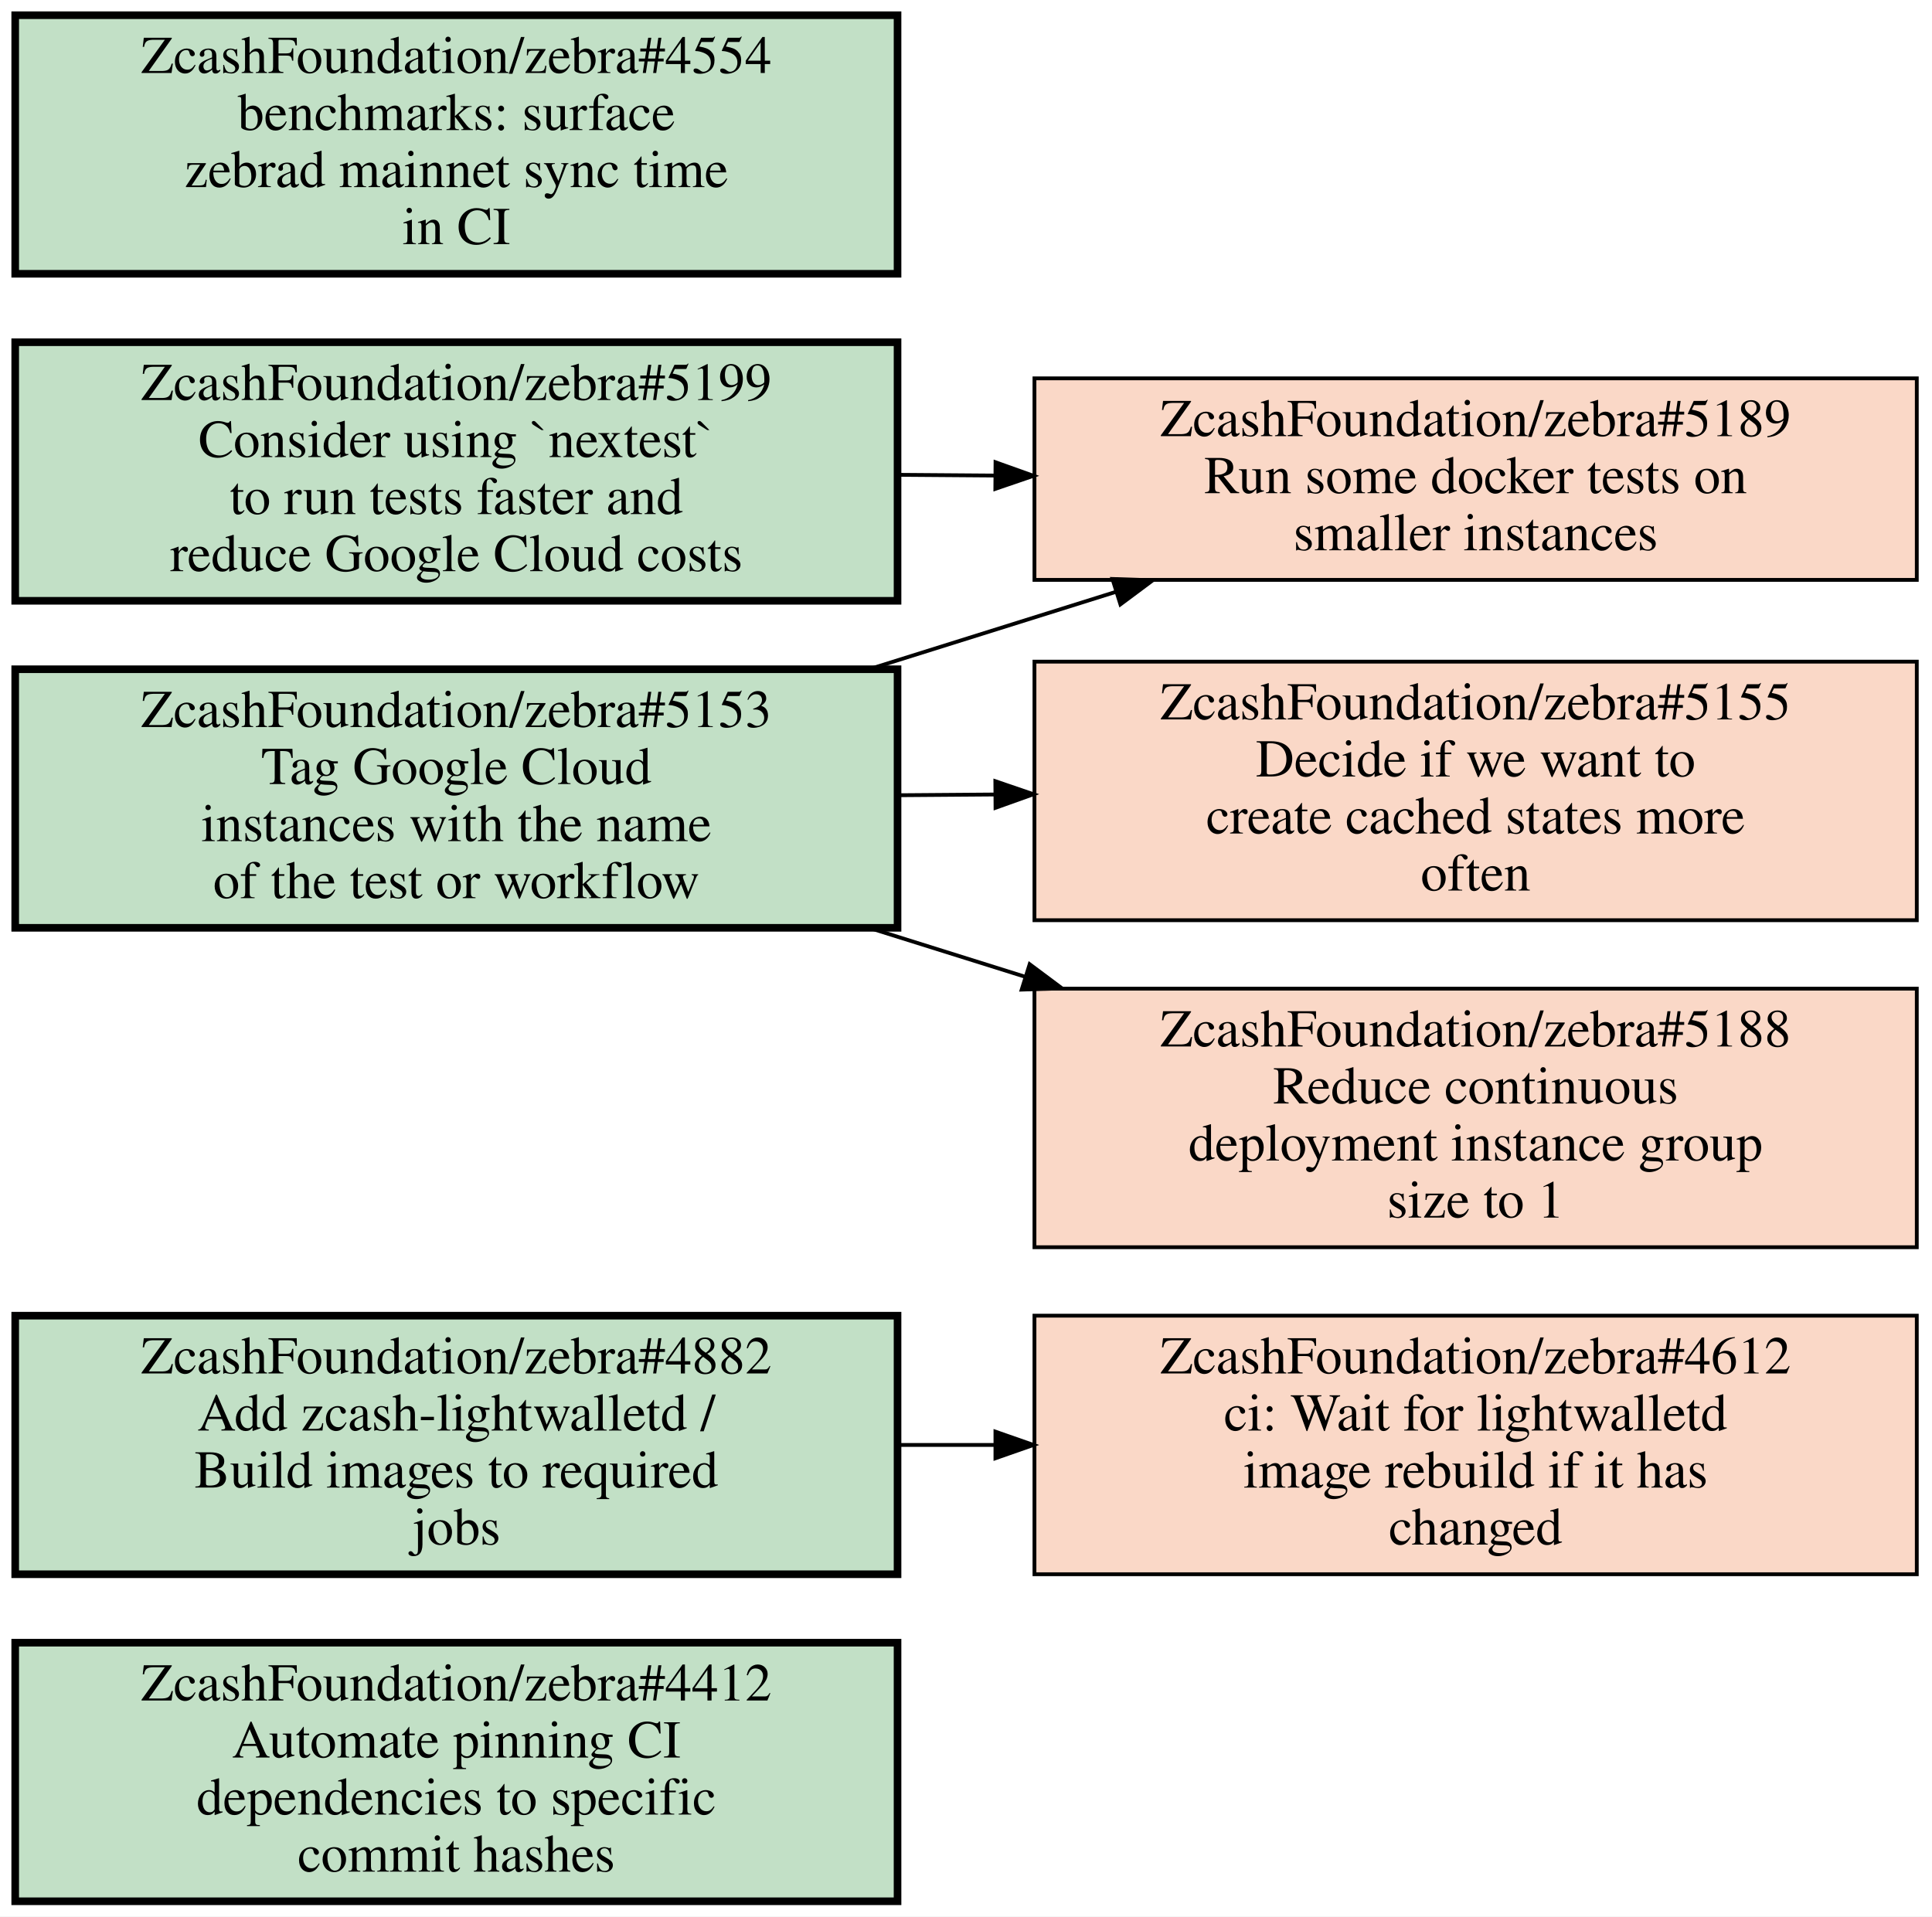
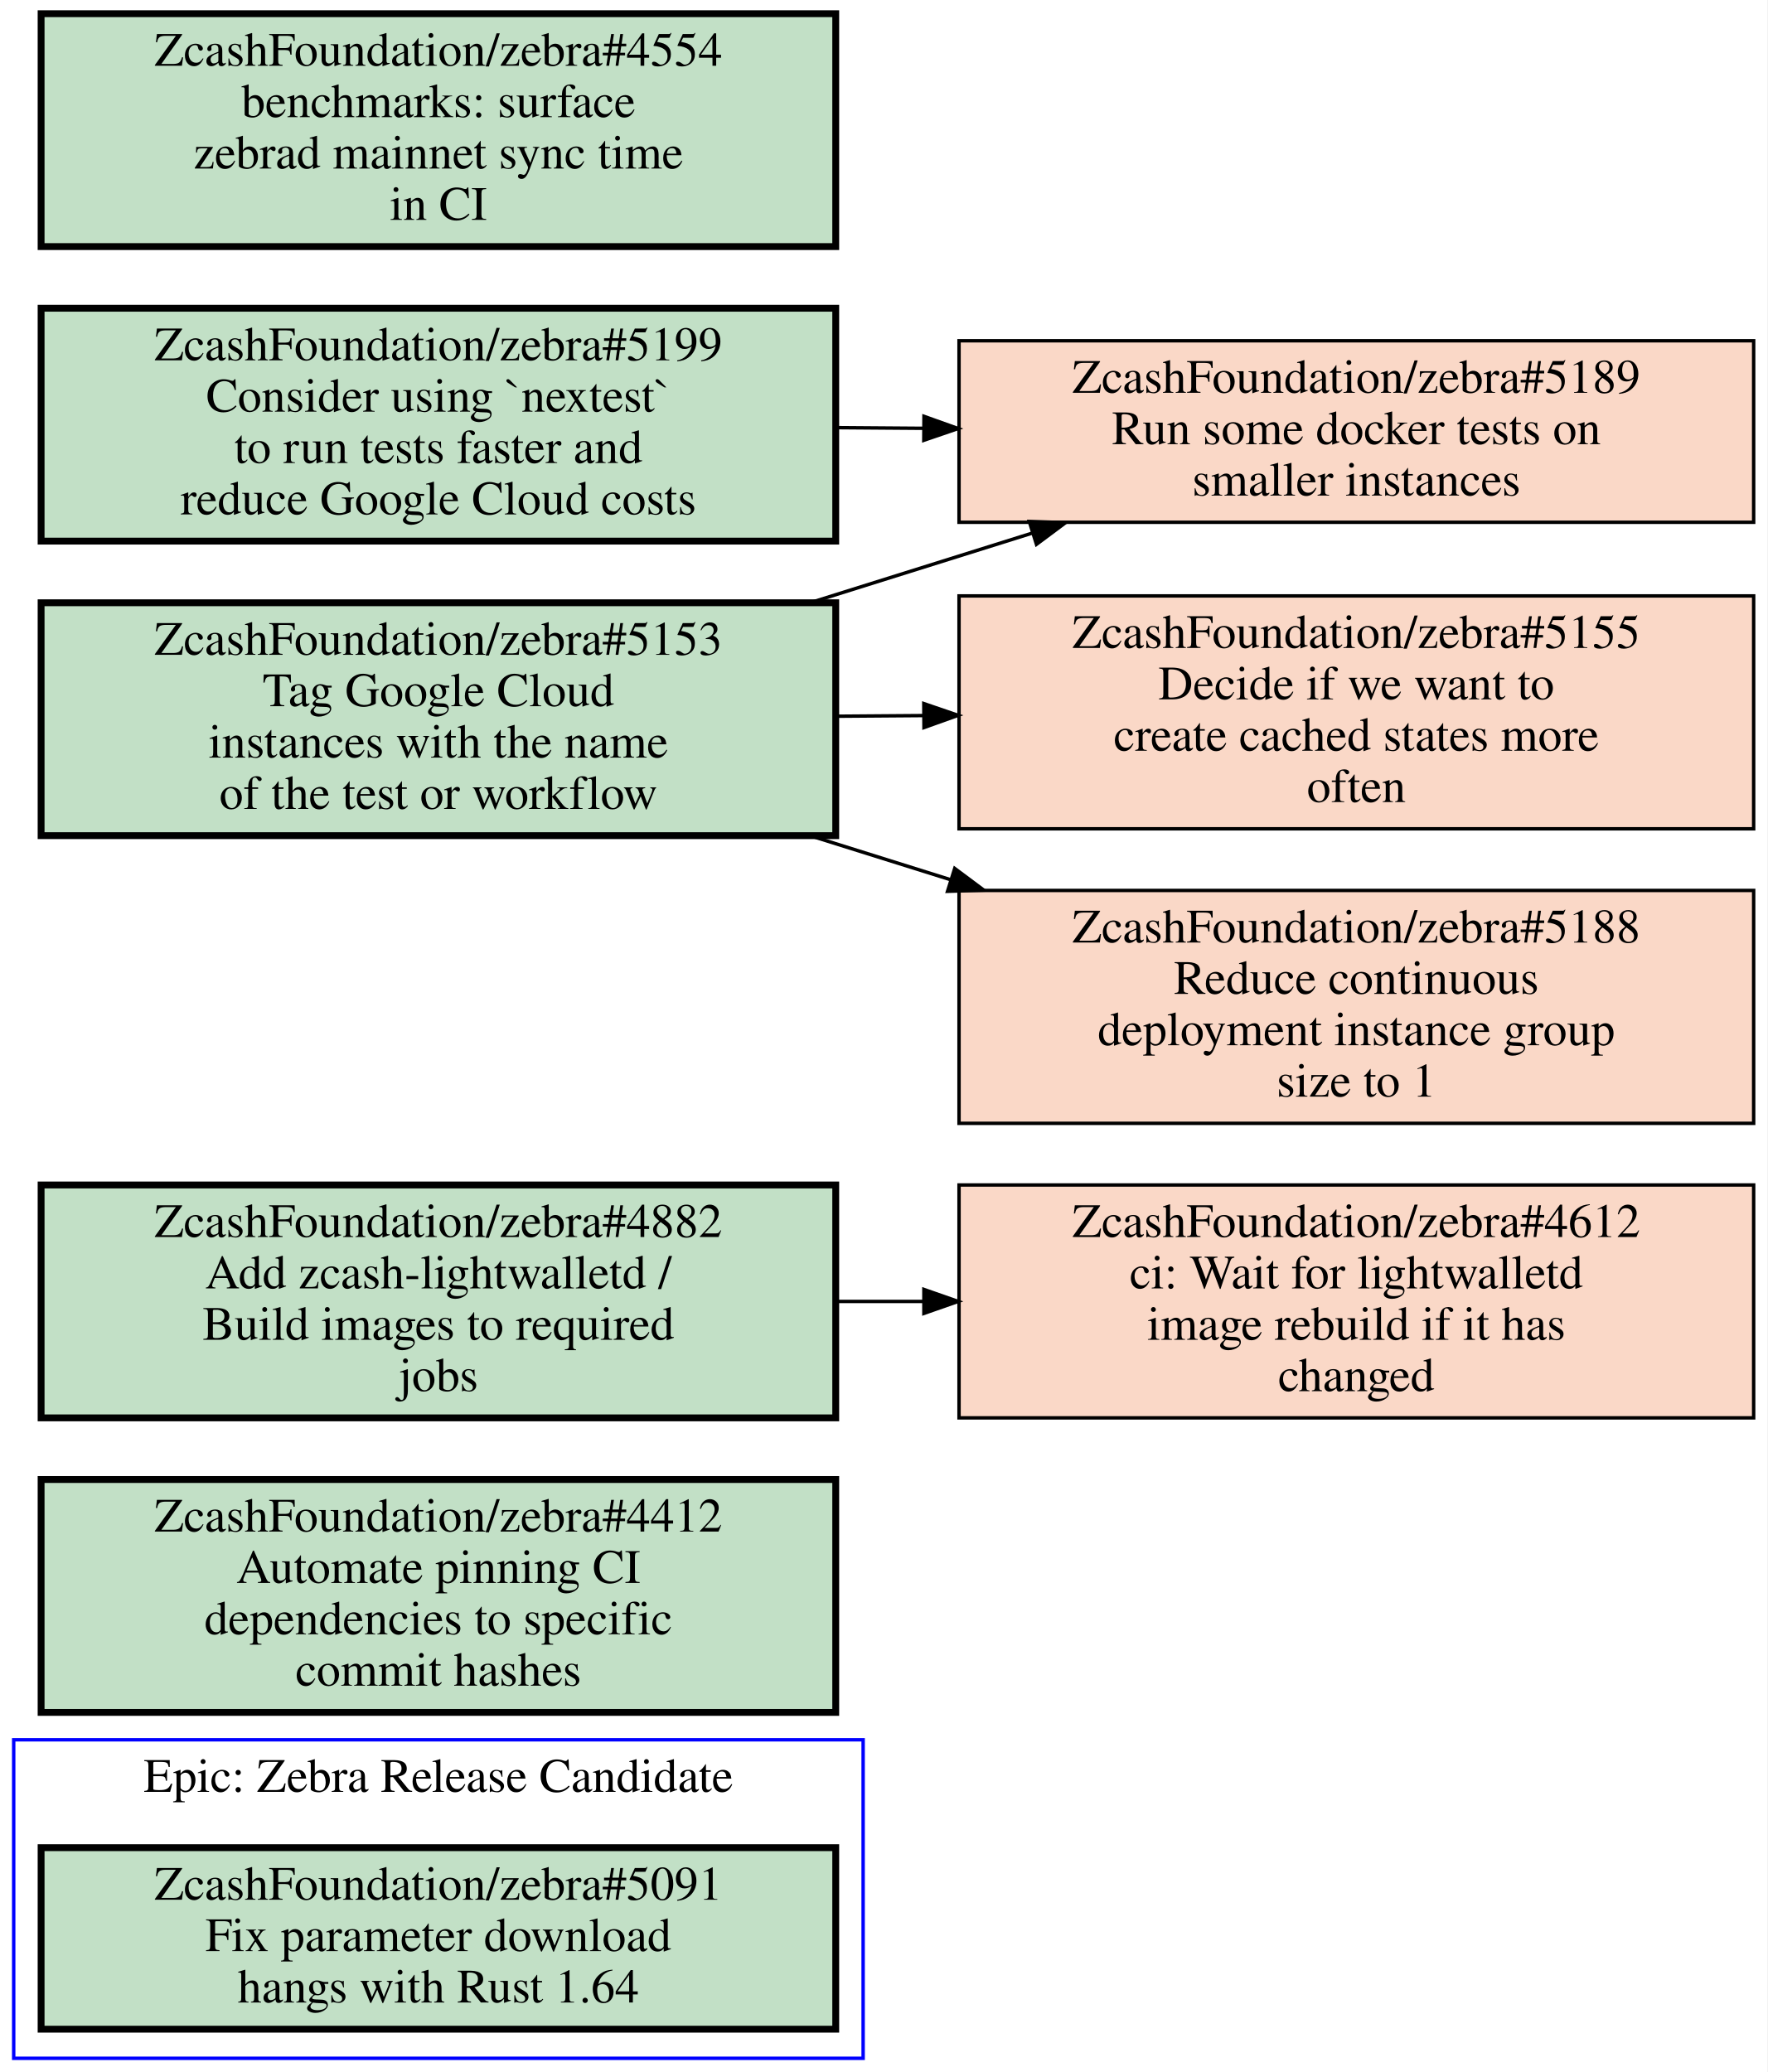
- <svg xmlns="http://www.w3.org/2000/svg" xmlns:xlink="http://www.w3.org/1999/xlink" width="508pt" height="504pt" viewBox="0.00 0.00 508.00 504.00">
-   <g id="graph0" class="graph" transform="scale(1 1) rotate(0) translate(4 500)">
-     <polygon fill="#ffffff" stroke="transparent" points="-4,4 -4,-500 504,-500 504,4 -4,4" />
+ <svg xmlns="http://www.w3.org/2000/svg" xmlns:xlink="http://www.w3.org/1999/xlink" width="516pt" height="605pt" viewBox="0.00 0.00 516.00 605.00">
+   <g id="graph0" class="graph" transform="scale(1 1) rotate(0) translate(4 601)">
+     <polygon fill="#ffffff" stroke="transparent" points="-4,4 -4,-601 512,-601 512,4 -4,4" />
+     <g id="clust1" class="cluster">
+       <polygon fill="none" stroke="#0000ff" points="0,0 0,-93 248,-93 248,0 0,0" />
+       <text text-anchor="middle" x="124" y="-77.8" font-family="Times,serif" font-size="14.00" fill="#000000">Epic: Zebra Release Candidate</text>
+     </g>
    <g id="node1" class="node open">
      <g id="a_node1">
-         <a xlink:href="https://github.com/ZcashFoundation/zebra/issues/4412" xlink:title="ZcashFoundation/zebra#4412&#10;Automate pinning CI&#10;dependencies to specific&#10;commit hashes" target="_blank">
-           <polygon fill="#c2e0c6" stroke="#000000" stroke-width="2" points="232,-68 0,-68 0,0 232,0 232,-68" />
-           <text text-anchor="middle" x="116" y="-52.8" font-family="Times,serif" font-size="14.00" fill="#000000">ZcashFoundation/zebra#4412</text>
-           <text text-anchor="middle" x="116" y="-37.8" font-family="Times,serif" font-size="14.00" fill="#000000">Automate pinning CI</text>
-           <text text-anchor="middle" x="116" y="-22.8" font-family="Times,serif" font-size="14.00" fill="#000000">dependencies to specific</text>
-           <text text-anchor="middle" x="116" y="-7.8" font-family="Times,serif" font-size="14.00" fill="#000000">commit hashes</text>
+         <a xlink:href="https://github.com/ZcashFoundation/zebra/issues/5091" xlink:title="ZcashFoundation/zebra#5091&#10;Fix parameter download&#10;hangs with Rust 1.64" target="_blank">
+           <polygon fill="#c2e0c6" stroke="#000000" stroke-width="2" points="240,-61.5 8,-61.5 8,-8.5 240,-8.5 240,-61.5" />
+           <text text-anchor="middle" x="124" y="-46.3" font-family="Times,serif" font-size="14.00" fill="#000000">ZcashFoundation/zebra#5091</text>
+           <text text-anchor="middle" x="124" y="-31.3" font-family="Times,serif" font-size="14.00" fill="#000000">Fix parameter download</text>
+           <text text-anchor="middle" x="124" y="-16.3" font-family="Times,serif" font-size="14.00" fill="#000000">hangs with Rust 1.64</text>
        </a>
      </g>
    </g>
-     <g id="node2" class="node closed">
+     <g id="node2" class="node open">
      <g id="a_node2">
-         <a xlink:href="https://github.com/ZcashFoundation/zebra/issues/4612" xlink:title="ZcashFoundation/zebra#4612&#10;ci: Wait for lightwalletd&#10;image rebuild if it has&#10;changed" target="_blank">
-           <polygon fill="#fad8c7" stroke="#000000" points="500,-154 268,-154 268,-86 500,-86 500,-154" />
-           <text text-anchor="middle" x="384" y="-138.8" font-family="Times,serif" font-size="14.00" fill="#000000">ZcashFoundation/zebra#4612</text>
-           <text text-anchor="middle" x="384" y="-123.8" font-family="Times,serif" font-size="14.00" fill="#000000">ci: Wait for lightwalletd</text>
-           <text text-anchor="middle" x="384" y="-108.8" font-family="Times,serif" font-size="14.00" fill="#000000">image rebuild if it has</text>
-           <text text-anchor="middle" x="384" y="-93.8" font-family="Times,serif" font-size="14.00" fill="#000000">changed</text>
+         <a xlink:href="https://github.com/ZcashFoundation/zebra/issues/4412" xlink:title="ZcashFoundation/zebra#4412&#10;Automate pinning CI&#10;dependencies to specific&#10;commit hashes" target="_blank">
+           <polygon fill="#c2e0c6" stroke="#000000" stroke-width="2" points="240,-169 8,-169 8,-101 240,-101 240,-169" />
+           <text text-anchor="middle" x="124" y="-153.8" font-family="Times,serif" font-size="14.00" fill="#000000">ZcashFoundation/zebra#4412</text>
+           <text text-anchor="middle" x="124" y="-138.8" font-family="Times,serif" font-size="14.00" fill="#000000">Automate pinning CI</text>
+           <text text-anchor="middle" x="124" y="-123.8" font-family="Times,serif" font-size="14.00" fill="#000000">dependencies to specific</text>
+           <text text-anchor="middle" x="124" y="-108.8" font-family="Times,serif" font-size="14.00" fill="#000000">commit hashes</text>
        </a>
      </g>
    </g>
-     <g id="node3" class="node open">
+     <g id="node3" class="node closed">
      <g id="a_node3">
-         <a xlink:href="https://github.com/ZcashFoundation/zebra/issues/5153" xlink:title="ZcashFoundation/zebra#5153&#10;Tag Google Cloud&#10;instances with the name&#10;of the test or workflow" target="_blank">
-           <polygon fill="#c2e0c6" stroke="#000000" stroke-width="2" points="232,-324 0,-324 0,-256 232,-256 232,-324" />
-           <text text-anchor="middle" x="116" y="-308.8" font-family="Times,serif" font-size="14.00" fill="#000000">ZcashFoundation/zebra#5153</text>
-           <text text-anchor="middle" x="116" y="-293.8" font-family="Times,serif" font-size="14.00" fill="#000000">Tag Google Cloud</text>
-           <text text-anchor="middle" x="116" y="-278.8" font-family="Times,serif" font-size="14.00" fill="#000000">instances with the name</text>
-           <text text-anchor="middle" x="116" y="-263.8" font-family="Times,serif" font-size="14.00" fill="#000000">of the test or workflow</text>
+         <a xlink:href="https://github.com/ZcashFoundation/zebra/issues/4612" xlink:title="ZcashFoundation/zebra#4612&#10;ci: Wait for lightwalletd&#10;image rebuild if it has&#10;changed" target="_blank">
+           <polygon fill="#fad8c7" stroke="#000000" points="508,-255 276,-255 276,-187 508,-187 508,-255" />
+           <text text-anchor="middle" x="392" y="-239.8" font-family="Times,serif" font-size="14.00" fill="#000000">ZcashFoundation/zebra#4612</text>
+           <text text-anchor="middle" x="392" y="-224.8" font-family="Times,serif" font-size="14.00" fill="#000000">ci: Wait for lightwalletd</text>
+           <text text-anchor="middle" x="392" y="-209.8" font-family="Times,serif" font-size="14.00" fill="#000000">image rebuild if it has</text>
+           <text text-anchor="middle" x="392" y="-194.8" font-family="Times,serif" font-size="14.00" fill="#000000">changed</text>
        </a>
      </g>
    </g>
-     <g id="node4" class="node closed">
+     <g id="node4" class="node open">
      <g id="a_node4">
+         <a xlink:href="https://github.com/ZcashFoundation/zebra/issues/5153" xlink:title="ZcashFoundation/zebra#5153&#10;Tag Google Cloud&#10;instances with the name&#10;of the test or workflow" target="_blank">
+           <polygon fill="#c2e0c6" stroke="#000000" stroke-width="2" points="240,-425 8,-425 8,-357 240,-357 240,-425" />
+           <text text-anchor="middle" x="124" y="-409.8" font-family="Times,serif" font-size="14.00" fill="#000000">ZcashFoundation/zebra#5153</text>
+           <text text-anchor="middle" x="124" y="-394.8" font-family="Times,serif" font-size="14.00" fill="#000000">Tag Google Cloud</text>
+           <text text-anchor="middle" x="124" y="-379.8" font-family="Times,serif" font-size="14.00" fill="#000000">instances with the name</text>
+           <text text-anchor="middle" x="124" y="-364.8" font-family="Times,serif" font-size="14.00" fill="#000000">of the test or workflow</text>
+         </a>
+       </g>
+     </g>
+     <g id="node5" class="node closed">
+       <g id="a_node5">
        <a xlink:href="https://github.com/ZcashFoundation/zebra/issues/5189" xlink:title="ZcashFoundation/zebra#5189&#10;Run some docker tests on&#10;smaller instances" target="_blank">
-           <polygon fill="#fad8c7" stroke="#000000" points="500,-400.5 268,-400.5 268,-347.5 500,-347.5 500,-400.5" />
-           <text text-anchor="middle" x="384" y="-385.3" font-family="Times,serif" font-size="14.00" fill="#000000">ZcashFoundation/zebra#5189</text>
-           <text text-anchor="middle" x="384" y="-370.3" font-family="Times,serif" font-size="14.00" fill="#000000">Run some docker tests on</text>
-           <text text-anchor="middle" x="384" y="-355.3" font-family="Times,serif" font-size="14.00" fill="#000000">smaller instances</text>
+           <polygon fill="#fad8c7" stroke="#000000" points="508,-501.5 276,-501.5 276,-448.5 508,-448.5 508,-501.5" />
+           <text text-anchor="middle" x="392" y="-486.3" font-family="Times,serif" font-size="14.00" fill="#000000">ZcashFoundation/zebra#5189</text>
+           <text text-anchor="middle" x="392" y="-471.3" font-family="Times,serif" font-size="14.00" fill="#000000">Run some docker tests on</text>
+           <text text-anchor="middle" x="392" y="-456.3" font-family="Times,serif" font-size="14.00" fill="#000000">smaller instances</text>
        </a>
      </g>
    </g>
    <g id="edge1" class="edge">
-       <path fill="none" stroke="#000000" d="M224.62,-324.04C246.04,-330.76 268.36,-337.75 289.27,-344.31" />
-       <polygon fill="#000000" stroke="#000000" points="288.511,-347.74 299.1,-347.39 290.604,-341.06 288.511,-347.74" />
+       <path fill="none" stroke="#000000" d="M232.62,-425.04C254.04,-431.76 276.36,-438.75 297.27,-445.31" />
+       <polygon fill="#000000" stroke="#000000" points="296.511,-448.74 307.1,-448.39 298.604,-442.06 296.511,-448.74" />
    </g>
-     <g id="node5" class="node closed">
-       <g id="a_node5">
+     <g id="node6" class="node closed">
+       <g id="a_node6">
        <a xlink:href="https://github.com/ZcashFoundation/zebra/issues/5155" xlink:title="ZcashFoundation/zebra#5155&#10;Decide if we want to&#10;create cached states more&#10;often" target="_blank">
-           <polygon fill="#fad8c7" stroke="#000000" points="500,-326 268,-326 268,-258 500,-258 500,-326" />
-           <text text-anchor="middle" x="384" y="-310.8" font-family="Times,serif" font-size="14.00" fill="#000000">ZcashFoundation/zebra#5155</text>
-           <text text-anchor="middle" x="384" y="-295.8" font-family="Times,serif" font-size="14.00" fill="#000000">Decide if we want to</text>
-           <text text-anchor="middle" x="384" y="-280.8" font-family="Times,serif" font-size="14.00" fill="#000000">create cached states more</text>
-           <text text-anchor="middle" x="384" y="-265.8" font-family="Times,serif" font-size="14.00" fill="#000000">often</text>
+           <polygon fill="#fad8c7" stroke="#000000" points="508,-427 276,-427 276,-359 508,-359 508,-427" />
+           <text text-anchor="middle" x="392" y="-411.8" font-family="Times,serif" font-size="14.00" fill="#000000">ZcashFoundation/zebra#5155</text>
+           <text text-anchor="middle" x="392" y="-396.8" font-family="Times,serif" font-size="14.00" fill="#000000">Decide if we want to</text>
+           <text text-anchor="middle" x="392" y="-381.8" font-family="Times,serif" font-size="14.00" fill="#000000">create cached states more</text>
+           <text text-anchor="middle" x="392" y="-366.8" font-family="Times,serif" font-size="14.00" fill="#000000">often</text>
        </a>
      </g>
    </g>
    <g id="edge2" class="edge">
-       <path fill="none" stroke="#000000" d="M232.38,-290.87C240.71,-290.93 249.14,-290.99 257.53,-291.06" />
-       <polygon fill="#000000" stroke="#000000" points="257.716,-294.561 267.74,-291.13 257.764,-287.561 257.716,-294.561" />
+       <path fill="none" stroke="#000000" d="M240.38,-391.87C248.71,-391.93 257.14,-391.99 265.53,-392.06" />
+       <polygon fill="#000000" stroke="#000000" points="265.716,-395.561 275.74,-392.13 265.764,-388.561 265.716,-395.561" />
    </g>
-     <g id="node6" class="node closed">
-       <g id="a_node6">
+     <g id="node7" class="node closed">
+       <g id="a_node7">
        <a xlink:href="https://github.com/ZcashFoundation/zebra/issues/5188" xlink:title="ZcashFoundation/zebra#5188&#10;Reduce continuous&#10;deployment instance group&#10;size to 1" target="_blank">
-           <polygon fill="#fad8c7" stroke="#000000" points="500,-240 268,-240 268,-172 500,-172 500,-240" />
-           <text text-anchor="middle" x="384" y="-224.8" font-family="Times,serif" font-size="14.00" fill="#000000">ZcashFoundation/zebra#5188</text>
-           <text text-anchor="middle" x="384" y="-209.8" font-family="Times,serif" font-size="14.00" fill="#000000">Reduce continuous</text>
-           <text text-anchor="middle" x="384" y="-194.8" font-family="Times,serif" font-size="14.00" fill="#000000">deployment instance group</text>
-           <text text-anchor="middle" x="384" y="-179.8" font-family="Times,serif" font-size="14.00" fill="#000000">size to 1</text>
+           <polygon fill="#fad8c7" stroke="#000000" points="508,-341 276,-341 276,-273 508,-273 508,-341" />
+           <text text-anchor="middle" x="392" y="-325.8" font-family="Times,serif" font-size="14.00" fill="#000000">ZcashFoundation/zebra#5188</text>
+           <text text-anchor="middle" x="392" y="-310.8" font-family="Times,serif" font-size="14.00" fill="#000000">Reduce continuous</text>
+           <text text-anchor="middle" x="392" y="-295.8" font-family="Times,serif" font-size="14.00" fill="#000000">deployment instance group</text>
+           <text text-anchor="middle" x="392" y="-280.8" font-family="Times,serif" font-size="14.00" fill="#000000">size to 1</text>
        </a>
      </g>
    </g>
    <g id="edge3" class="edge">
-       <path fill="none" stroke="#000000" d="M224.62,-255.96C238.05,-251.75 251.83,-247.43 265.39,-243.18" />
-       <polygon fill="#000000" stroke="#000000" points="266.738,-246.425 275.23,-240.09 264.641,-239.747 266.738,-246.425" />
+       <path fill="none" stroke="#000000" d="M232.62,-356.96C246.05,-352.75 259.83,-348.43 273.39,-344.18" />
+       <polygon fill="#000000" stroke="#000000" points="274.738,-347.425 283.23,-341.09 272.641,-340.747 274.738,-347.425" />
    </g>
-     <g id="node7" class="node open">
-       <g id="a_node7">
+     <g id="node8" class="node open">
+       <g id="a_node8">
        <a xlink:href="https://github.com/ZcashFoundation/zebra/issues/4882" xlink:title="ZcashFoundation/zebra#4882&#10;Add zcash-lightwalletd /&#10;Build images to required&#10;jobs" target="_blank">
-           <polygon fill="#c2e0c6" stroke="#000000" stroke-width="2" points="232,-154 0,-154 0,-86 232,-86 232,-154" />
-           <text text-anchor="middle" x="116" y="-138.8" font-family="Times,serif" font-size="14.00" fill="#000000">ZcashFoundation/zebra#4882</text>
-           <text text-anchor="middle" x="116" y="-123.8" font-family="Times,serif" font-size="14.00" fill="#000000">Add zcash-lightwalletd /</text>
-           <text text-anchor="middle" x="116" y="-108.8" font-family="Times,serif" font-size="14.00" fill="#000000">Build images to required</text>
-           <text text-anchor="middle" x="116" y="-93.8" font-family="Times,serif" font-size="14.00" fill="#000000">jobs</text>
+           <polygon fill="#c2e0c6" stroke="#000000" stroke-width="2" points="240,-255 8,-255 8,-187 240,-187 240,-255" />
+           <text text-anchor="middle" x="124" y="-239.8" font-family="Times,serif" font-size="14.00" fill="#000000">ZcashFoundation/zebra#4882</text>
+           <text text-anchor="middle" x="124" y="-224.8" font-family="Times,serif" font-size="14.00" fill="#000000">Add zcash-lightwalletd /</text>
+           <text text-anchor="middle" x="124" y="-209.8" font-family="Times,serif" font-size="14.00" fill="#000000">Build images to required</text>
+           <text text-anchor="middle" x="124" y="-194.8" font-family="Times,serif" font-size="14.00" fill="#000000">jobs</text>
        </a>
      </g>
    </g>
    <g id="edge4" class="edge">
-       <path fill="none" stroke="#000000" d="M232.38,-120C240.71,-120 249.14,-120 257.53,-120" />
-       <polygon fill="#000000" stroke="#000000" points="257.74,-123.5 267.74,-120 257.74,-116.5 257.74,-123.5" />
+       <path fill="none" stroke="#000000" d="M240.38,-221C248.71,-221 257.14,-221 265.53,-221" />
+       <polygon fill="#000000" stroke="#000000" points="265.74,-224.5 275.74,-221 265.74,-217.5 265.74,-224.5" />
    </g>
-     <g id="node8" class="node open">
-       <g id="a_node8">
+     <g id="node9" class="node open">
+       <g id="a_node9">
        <a xlink:href="https://github.com/ZcashFoundation/zebra/issues/5199" xlink:title="ZcashFoundation/zebra#5199&#10;Consider using `nextest`&#10;to run tests faster and&#10;reduce Google Cloud costs" target="_blank">
-           <polygon fill="#c2e0c6" stroke="#000000" stroke-width="2" points="232,-410 0,-410 0,-342 232,-342 232,-410" />
-           <text text-anchor="middle" x="116" y="-394.8" font-family="Times,serif" font-size="14.00" fill="#000000">ZcashFoundation/zebra#5199</text>
-           <text text-anchor="middle" x="116" y="-379.8" font-family="Times,serif" font-size="14.00" fill="#000000">Consider using `nextest`</text>
-           <text text-anchor="middle" x="116" y="-364.8" font-family="Times,serif" font-size="14.00" fill="#000000">to run tests faster and</text>
-           <text text-anchor="middle" x="116" y="-349.8" font-family="Times,serif" font-size="14.00" fill="#000000">reduce Google Cloud costs</text>
+           <polygon fill="#c2e0c6" stroke="#000000" stroke-width="2" points="240,-511 8,-511 8,-443 240,-443 240,-511" />
+           <text text-anchor="middle" x="124" y="-495.8" font-family="Times,serif" font-size="14.00" fill="#000000">ZcashFoundation/zebra#5199</text>
+           <text text-anchor="middle" x="124" y="-480.8" font-family="Times,serif" font-size="14.00" fill="#000000">Consider using `nextest`</text>
+           <text text-anchor="middle" x="124" y="-465.8" font-family="Times,serif" font-size="14.00" fill="#000000">to run tests faster and</text>
+           <text text-anchor="middle" x="124" y="-450.8" font-family="Times,serif" font-size="14.00" fill="#000000">reduce Google Cloud costs</text>
        </a>
      </g>
    </g>
    <g id="edge5" class="edge">
-       <path fill="none" stroke="#000000" d="M232.38,-375.13C240.71,-375.07 249.14,-375.01 257.53,-374.94" />
-       <polygon fill="#000000" stroke="#000000" points="257.764,-378.439 267.74,-374.87 257.716,-371.439 257.764,-378.439" />
+       <path fill="none" stroke="#000000" d="M240.38,-476.13C248.71,-476.07 257.14,-476.01 265.53,-475.94" />
+       <polygon fill="#000000" stroke="#000000" points="265.764,-479.439 275.74,-475.87 265.716,-472.439 265.764,-479.439" />
    </g>
-     <g id="node9" class="node open">
-       <g id="a_node9">
+     <g id="node10" class="node open">
+       <g id="a_node10">
        <a xlink:href="https://github.com/ZcashFoundation/zebra/issues/4554" xlink:title="ZcashFoundation/zebra#4554&#10;benchmarks: surface&#10;zebrad mainnet sync time&#10;in CI" target="_blank">
-           <polygon fill="#c2e0c6" stroke="#000000" stroke-width="2" points="232,-496 0,-496 0,-428 232,-428 232,-496" />
-           <text text-anchor="middle" x="116" y="-480.8" font-family="Times,serif" font-size="14.00" fill="#000000">ZcashFoundation/zebra#4554</text>
-           <text text-anchor="middle" x="116" y="-465.8" font-family="Times,serif" font-size="14.00" fill="#000000">benchmarks: surface</text>
-           <text text-anchor="middle" x="116" y="-450.8" font-family="Times,serif" font-size="14.00" fill="#000000">zebrad mainnet sync time</text>
-           <text text-anchor="middle" x="116" y="-435.8" font-family="Times,serif" font-size="14.00" fill="#000000">in CI</text>
+           <polygon fill="#c2e0c6" stroke="#000000" stroke-width="2" points="240,-597 8,-597 8,-529 240,-529 240,-597" />
+           <text text-anchor="middle" x="124" y="-581.8" font-family="Times,serif" font-size="14.00" fill="#000000">ZcashFoundation/zebra#4554</text>
+           <text text-anchor="middle" x="124" y="-566.8" font-family="Times,serif" font-size="14.00" fill="#000000">benchmarks: surface</text>
+           <text text-anchor="middle" x="124" y="-551.8" font-family="Times,serif" font-size="14.00" fill="#000000">zebrad mainnet sync time</text>
+           <text text-anchor="middle" x="124" y="-536.8" font-family="Times,serif" font-size="14.00" fill="#000000">in CI</text>
        </a>
      </g>
    </g>
  </g>
</svg>
